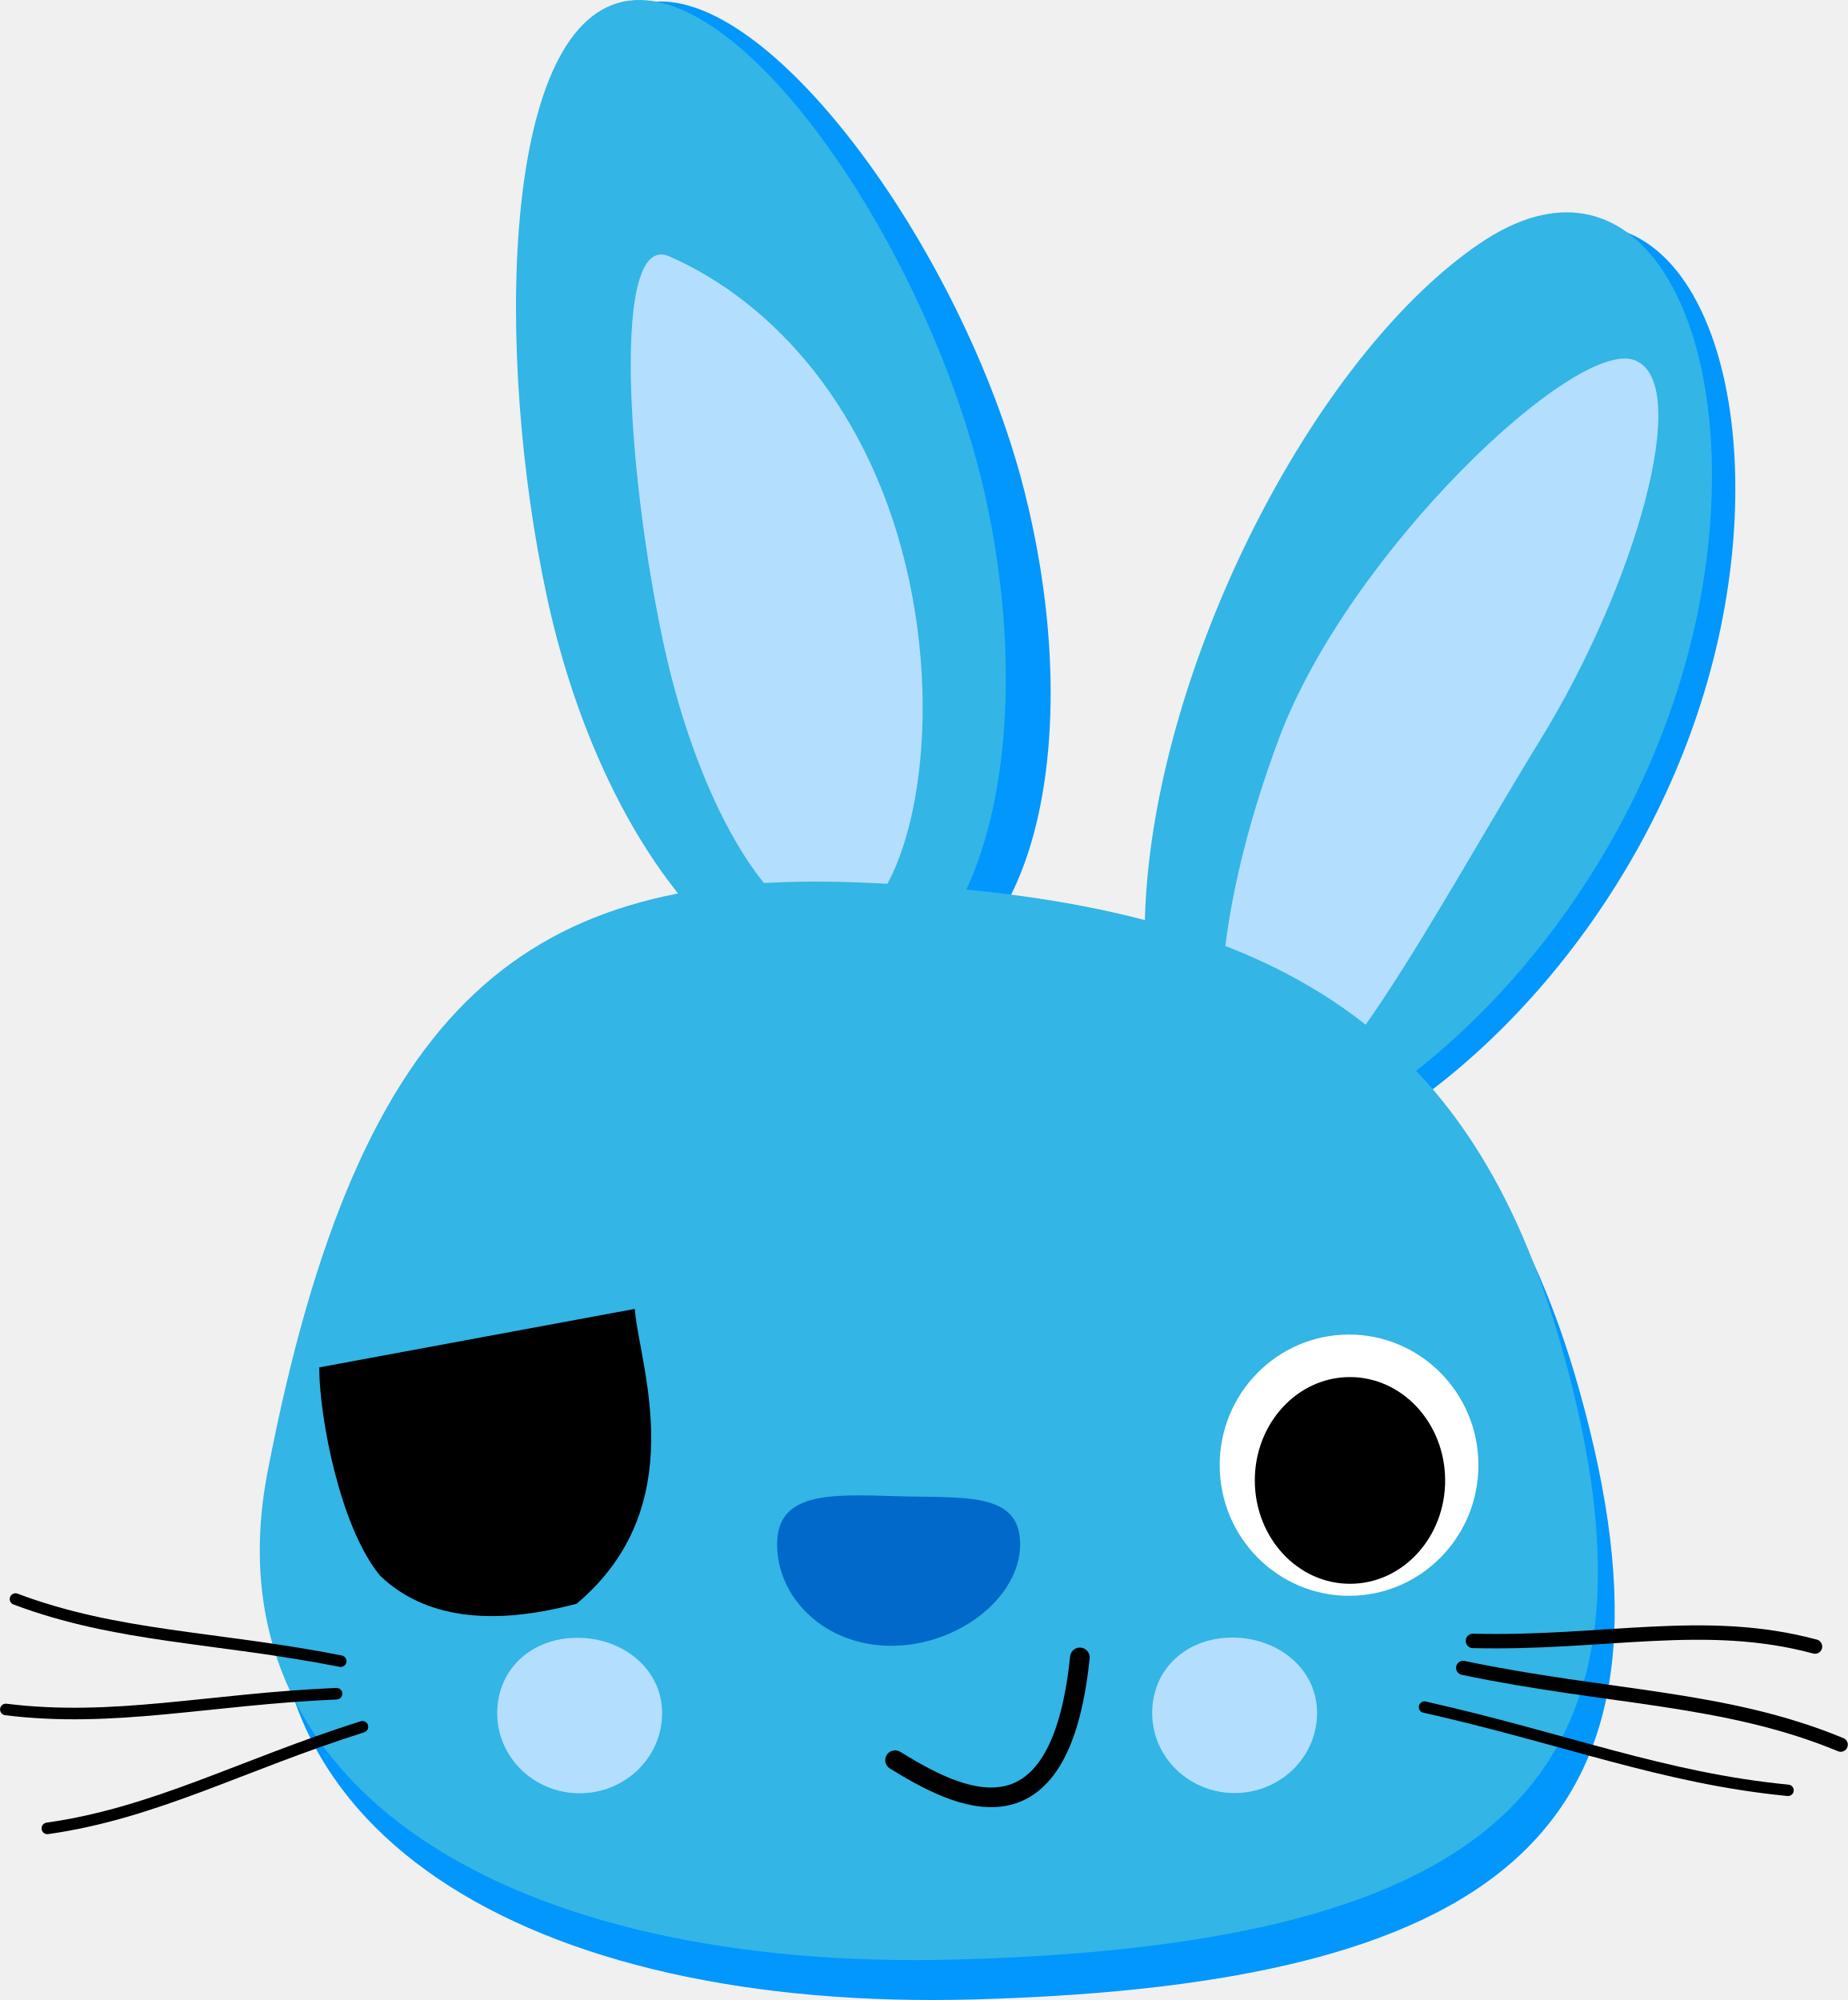
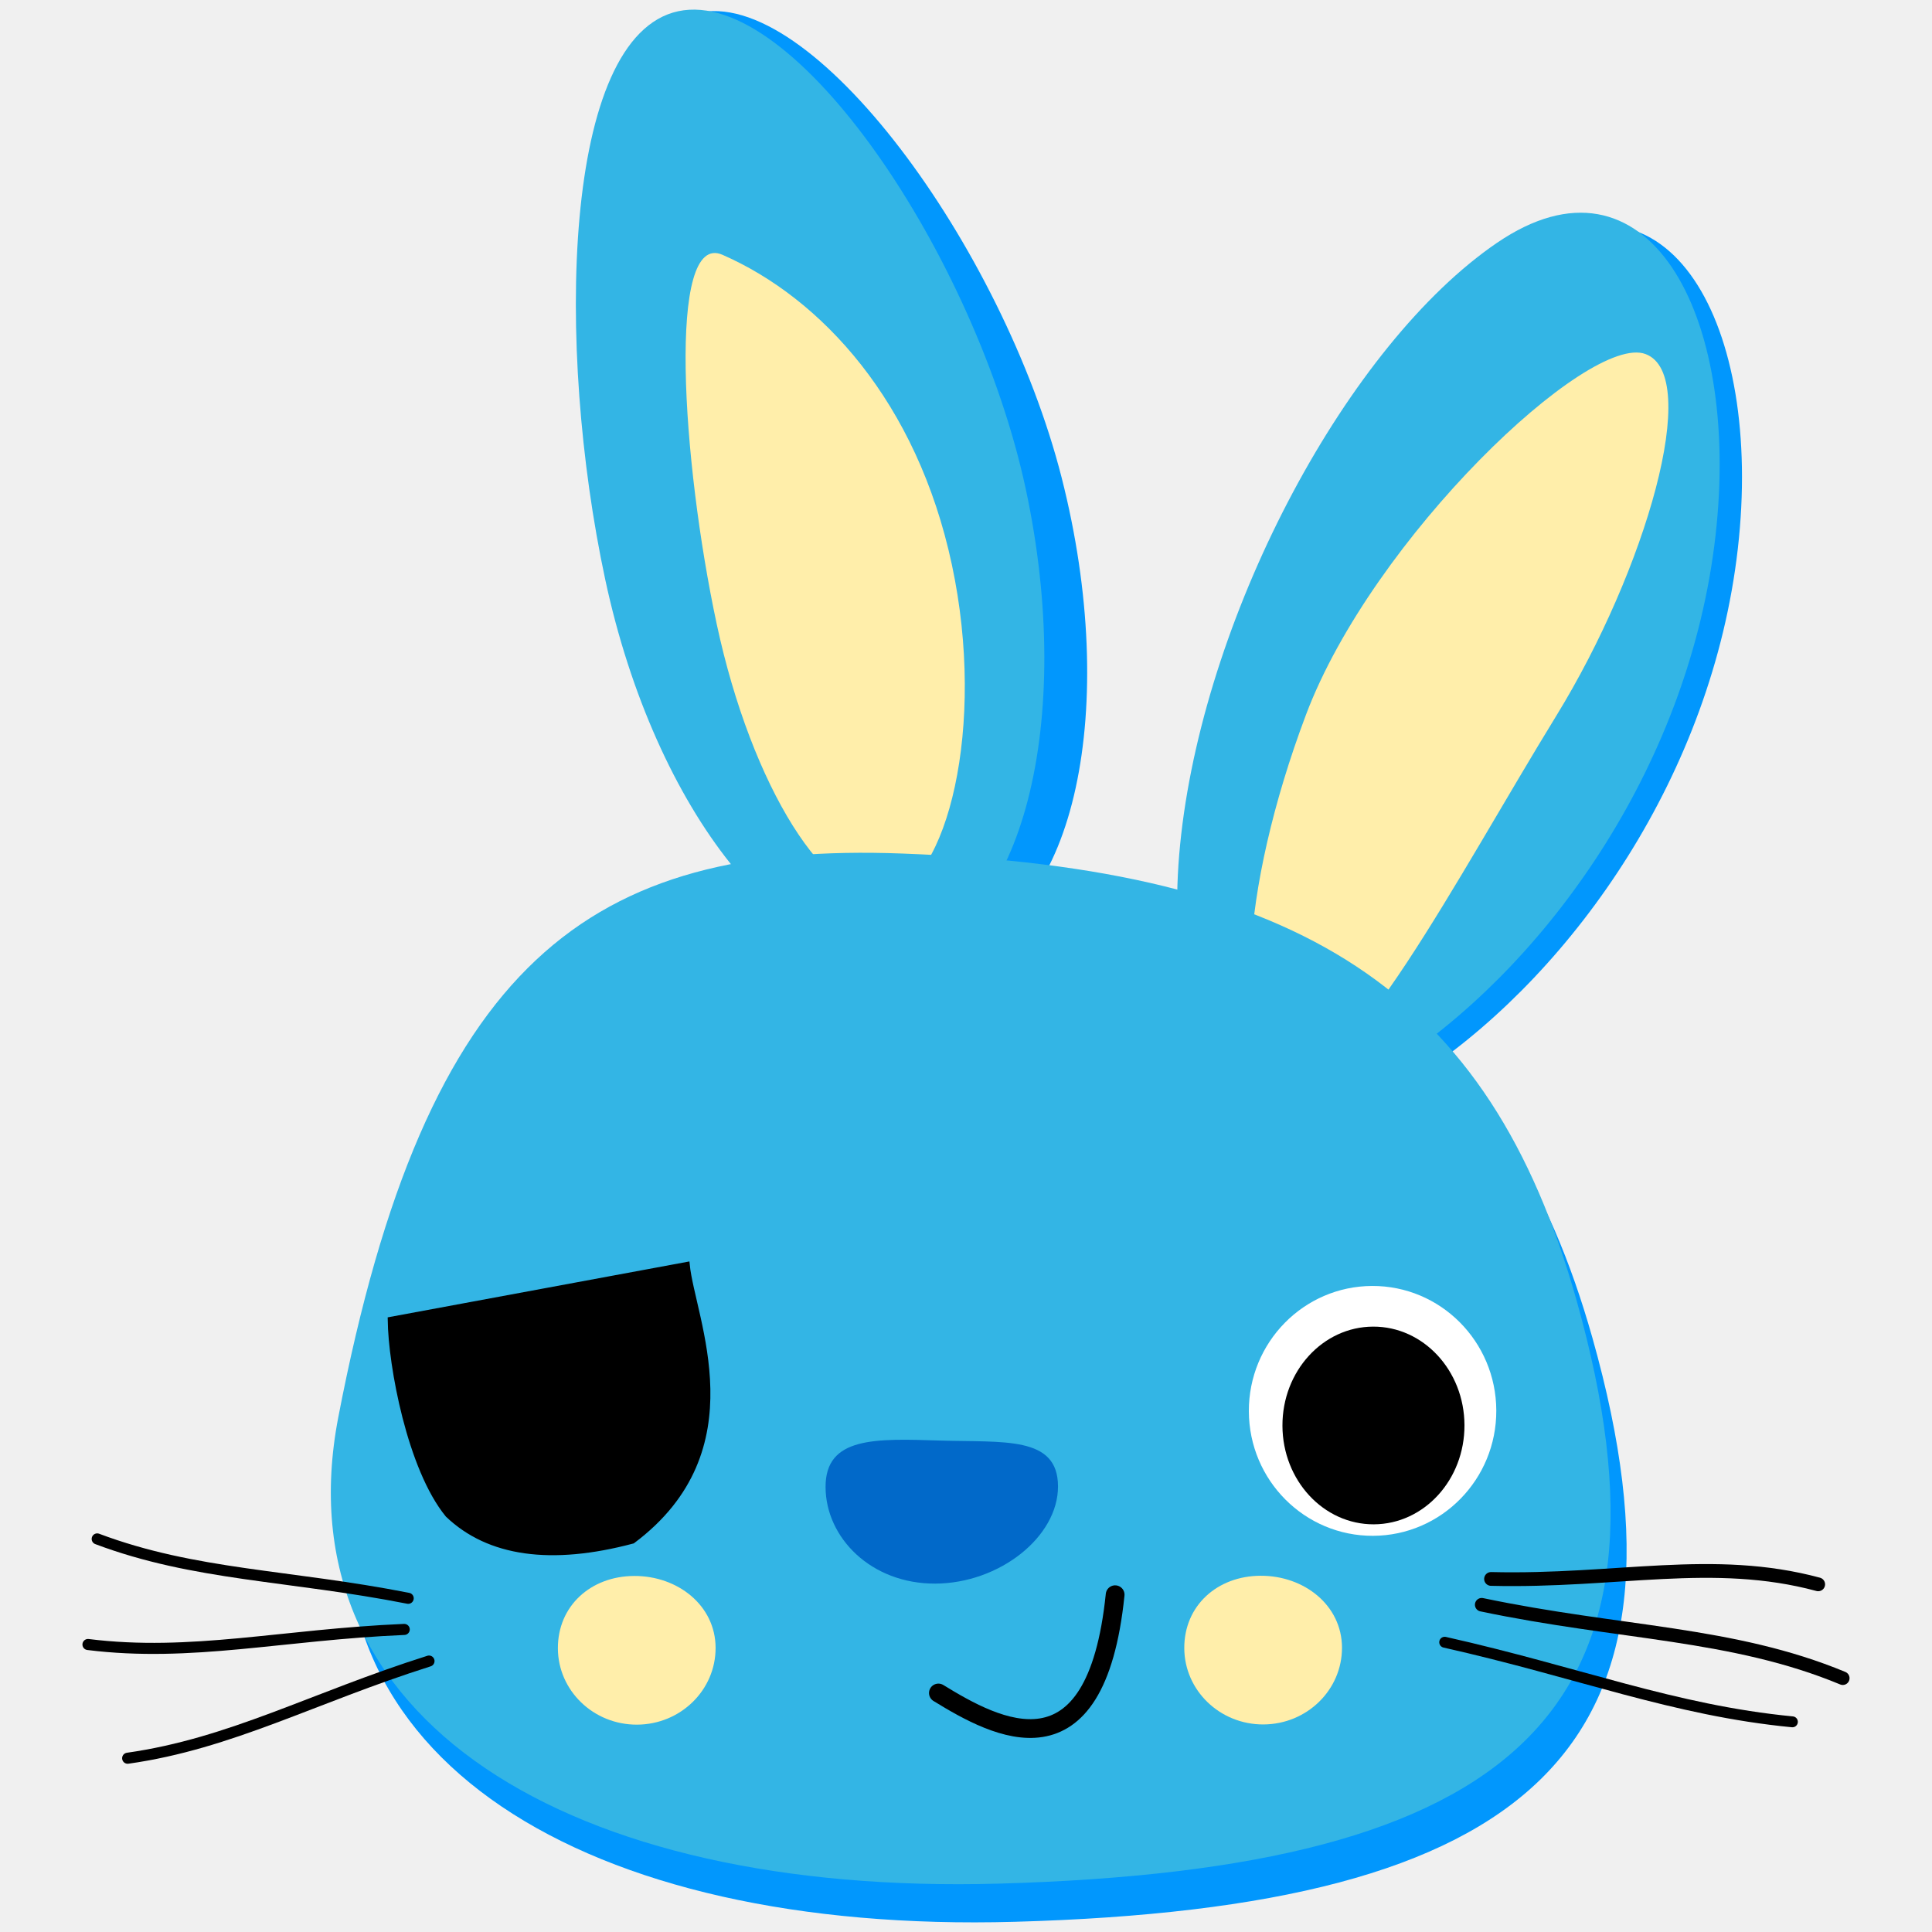
- <svg xmlns="http://www.w3.org/2000/svg" id="svg3090" viewBox="0 0 320.15 346.51" version="1.1">
+ <svg xmlns="http://www.w3.org/2000/svg" id="svg3090" viewBox="0 0 350 350" version="1.1" width="350" height="350">
  <defs id="defs3436" />
-   <g id="layer1" transform="translate(-214.07 -355.53)">
-     <g id="g3298" transform="matrix(.99497 -.10017 .10017 .99497 -63.563 36.202)">
-       <path id="path4133" style="fill:#0197fd" d="m412.27 447.67c6.39 42.552-5.682 79.637-26.962 82.833-21.28 3.195-43.711-28.709-50.1-71.261-6.39-42.552-1.711-98.716 19.569-101.91 21.28-3.195 51.104 47.788 57.493 90.34z" />
-       <path id="path3829" d="m405.6 449.12c4.745 42.766-8.747 79.359-30.134 81.732-21.387 2.373-42.572-30.373-47.317-73.139-4.745-42.766 2.095-98.709 23.482-101.08 21.387-2.373 49.224 49.722 53.969 92.489z" style="fill:#33b5e5" />
-       <path id="path3850" d="m390.9 461.33c3.324 29.964-6.719 57.311-17.65 58.524-10.931 1.213-22.488-22.095-25.812-52.059-3.324-29.964-1.848-71.855 7.735-66.458 17.06 9.606 32.403 30.029 35.727 59.994z" style="fill:#b3defd" />
-       <path id="path4153" style="fill:#0197fd" d="m498.81 415.91c-28.641 15.604-58.932 60.763-67.657 100.87-8.724 40.103 7.422 59.964 36.063 44.36s56.916-48.285 65.64-88.388c8.724-40.103-5.405-72.441-34.047-56.838z" />
-       <path id="path3829-1" d="m495.01 413.23c-28.641 15.604-58.932 60.763-67.657 100.87-8.724 40.103 7.422 59.964 36.063 44.36s56.916-48.285 65.64-88.388c8.724-40.103-5.405-72.441-34.047-56.838z" style="fill:#33b5e5" />
-       <path id="path3850-6" d="m497.14 499.52c-20.73 27.208-44.973 64.547-54.826 59.66-9.853-4.888-5.517-33.691 9.685-64.333s57.912-63.752 67.764-58.864c9.853 4.888-3.909 38.976-22.623 63.538z" style="fill:#b3defd" />
-       <path id="path3763" d="m492.33 612.35c13.517 76.54-21.531 101.52-114.7 94.768-77.695-5.63-126.58-42.603-110.6-96.04 24.106-80.614 55.773-99.167 111.91-91.381 71.762 9.952 103.29 35.477 113.39 92.653z" style="fill:#0197fd" />
-       <path id="path4131" style="fill:#33b5e5" d="m490.13 605.18c13.517 76.54-21.531 101.52-114.7 94.768-77.695-5.63-126.58-42.603-110.6-96.04 24.106-80.614 55.773-99.167 111.91-91.381 71.762 9.952 103.29 35.477 113.39 92.653z" />
-       <path id="path3766" style="fill:#ffffff" d="m 439.849,398.938 a 32.613,31.748 0 0 1 -32.613,31.748 32.613,31.748 0 0 1 -32.614,-31.748 32.613,31.748 0 0 1 32.614,-31.748 32.613,31.748 0 0 1 32.613,31.748 z" transform="matrix(.68404 .06616 -.068628 .70955 54.655 299.38)" />
-       <path id="path3766-2" style="fill:#000000" d="m 439.849,398.938 a 32.613,31.748 0 0 1 -32.613,31.748 32.613,31.748 0 0 1 -32.614,-31.748 32.613,31.748 0 0 1 32.614,-31.748 32.613,31.748 0 0 1 32.613,31.748 z" transform="matrix(.48453 .046864 -.049972 .51667 130.18 386.69)" />
-       <path id="path3827" d="m393.31 629.39c-0.882 9.123-12.315 16.446-23.889 15.327-11.574-1.119-18.907-10.257-18.025-19.381 0.882-9.123 9.86-7.854 21.395-6.329s21.401 1.259 20.518 10.383z" style="fill:#0169c9" />
-       <path id="path3902" d="m368 664.49c9.796 7.461 26.743 19.035 33.639-14.507" style="stroke:#000000;stroke-linecap:round;stroke-miterlimit:1.3;stroke-width:3.4;fill:none" />
-       <path id="path4024" d="m328.66 652.29c-0.738 7.629-7.702 13.197-15.555 12.438-7.853-0.76-13.621-7.56-12.883-15.188 0.738-7.629 7.217-12.424 15.071-11.665 7.853 0.76 14.106 6.786 13.368 14.415z" style="fill:#b3defd" />
-       <path id="path4024-3" d="m441.57 663.62c-0.738 7.629-7.702 13.197-15.555 12.438-7.853-0.76-13.621-7.56-12.883-15.188 0.738-7.629 7.217-12.424 15.071-11.665 7.853 0.76 14.106 6.786 13.368 14.415z" style="fill:#b3defd" />
-       <path id="path3766-6" style="fill:#ffffff" d="m 439.849,398.938 a 32.613,31.748 0 0 1 -32.613,31.748 32.613,31.748 0 0 1 -32.614,-31.748 32.613,31.748 0 0 1 32.614,-31.748 32.613,31.748 0 0 1 32.613,31.748 z" transform="matrix(.68404 .06616 -.068628 .70955 200.19 311.51)" />
-       <path id="path3766-2-2" style="fill:#000000" d="m 439.849,398.938 a 32.613,31.748 0 0 1 -32.613,31.748 32.613,31.748 0 0 1 -32.614,-31.748 32.613,31.748 0 0 1 32.614,-31.748 32.613,31.748 0 0 1 32.613,31.748 z" transform="matrix(.50321 .048671 -.054304 .56145 268.01 380.36)" />
-       <path id="path4161" d="m274.15 637.8c-21.113-6.401-38.091-7.968-54.981-16.346" style="stroke:#000000;stroke-linecap:round;stroke-width:2.004;fill:none" />
-       <path id="path4161-8" d="m272.87 643.34c-22.025-1.281-38.898 1.17-57.28-3.022" style="stroke:#000000;stroke-linecap:round;stroke-width:2.004;fill:none" />
-       <path id="path4161-8-6" d="m276.76 649.49c-21.595 4.517-37.241 11.292-56.08 12.047" style="stroke:#000000;stroke-linecap:round;stroke-width:2.004;fill:none" />
-       <path id="path4161-9" d="m469.68 653.96c22.621 2.836 40.426-0.11 58.872 6.912" style="stroke:#000000;stroke-linecap:round;stroke-width:2.494;fill:none" />
-       <path id="path4161-8-8" d="m467.53 658.44c24.46 7.756 44.71 9.544 63.75 19.795" style="stroke:#000000;stroke-linecap:round;stroke-width:2.453;fill:none" />
-       <path id="path4161-8-6-6" d="m460.18 664.53c23.599 7.854 40.029 16.432 61.226 20.656" style="stroke:#000000;stroke-linecap:round;stroke-width:1.975;fill:none" />
-       <path style="color:#000000;display:inline;overflow:visible;visibility:visible;fill:#000000;fill-rule:evenodd;stroke:#000000;stroke-width:1;stroke-linecap:butt;stroke-linejoin:miter;stroke-miterlimit:4;stroke-dasharray:none;stroke-dashoffset:0;stroke-opacity:1;marker:none;marker-start:none;marker-mid:none;marker-end:none;enable-background:accumulate" d="m 276.008,587.251 c -0.74,8.316 0.844,27.208 6.815,36.2 6.68,7.812 17.747,10.488 32.81,8.066 21.176,-14.518 14.796,-38.926 14.818,-48.79 z" id="path3448" />
+   <g id="layer1" transform="translate(-214.07,-352.04)">
+     <g id="g3298" transform="matrix(0.99497,-0.10017,0.10017,0.99497,-63.563,36.202)">
+       <path id="path4133" style="fill:#0197fd" d="m 427.293,447.428 c 6.39,42.552 -5.682,79.637 -26.962,82.833 -21.28,3.195 -43.711,-28.709 -50.1,-71.261 -6.39,-42.552 -1.711,-98.716 19.569,-101.91 21.28,-3.195 51.104,47.788 57.493,90.34 z" />
+       <path id="path3829" d="m 420.623,448.878 c 4.745,42.766 -8.747,79.359 -30.134,81.732 -21.387,2.373 -42.572,-30.373 -47.317,-73.139 -4.745,-42.766 2.095,-98.709 23.482,-101.08 21.387,-2.373 49.224,49.722 53.969,92.489 z" style="fill:#33b5e5" />
+       <path id="path3850" d="m 405.923,461.088 c 3.324,29.964 -6.719,57.311 -17.65,58.524 -10.931,1.213 -22.488,-22.095 -25.812,-52.059 -3.324,-29.964 -1.848,-71.855 7.735,-66.458 17.06,9.606 32.403,30.029 35.727,59.994 z" style="fill:#ffeeaa" />
+       <path id="path4153" style="fill:#0197fd" d="m 513.833,415.668 c -28.641,15.604 -58.932,60.763 -67.657,100.87 -8.724,40.103 7.422,59.964 36.063,44.36 28.641,-15.604 56.916,-48.285 65.64,-88.388 8.724,-40.103 -5.405,-72.441 -34.047,-56.838 z" />
+       <path id="path3829-1" d="m 510.033,412.988 c -28.641,15.604 -58.932,60.763 -67.657,100.87 -8.724,40.103 7.422,59.964 36.063,44.36 28.641,-15.604 56.916,-48.285 65.64,-88.388 8.724,-40.103 -5.405,-72.441 -34.047,-56.838 z" style="fill:#33b5e5" />
+       <path id="path3850-6" d="m 512.163,499.278 c -20.73,27.208 -44.973,64.547 -54.826,59.66 -9.853,-4.888 -5.517,-33.691 9.685,-64.333 15.201,-30.642 57.912,-63.752 67.764,-58.864 9.853,4.888 -3.909,38.976 -22.623,63.538 z" style="fill:#ffeeaa" />
+       <path id="path3763" d="m 507.353,612.108 c 13.517,76.54 -21.531,101.52 -114.7,94.768 -77.695,-5.63 -126.58,-42.603 -110.6,-96.04 24.106,-80.614 55.773,-99.167 111.91,-91.381 71.762,9.952 103.29,35.477 113.39,92.653 z" style="fill:#0197fd" />
+       <path id="path4131" style="fill:#33b5e5" d="m 505.153,604.938 c 13.517,76.54 -21.531,101.52 -114.7,94.768 -77.695,-5.63 -126.58,-42.603 -110.6,-96.04 24.106,-80.614 55.773,-99.167 111.91,-91.381 71.762,9.952 103.29,35.477 113.39,92.653 z" />
+       <ellipse id="path3766" style="fill:#ffffff" transform="matrix(0.9953552,0.09627025,-0.0962712,0.9953551,0,0)" cx="378.018" cy="575.428" rx="22.413" ry="22.632" />
+       <ellipse id="path3766-2" style="fill:#000000" transform="matrix(0.9953551,0.09627128,-0.09627014,0.9953552,0,0)" cx="379.971" cy="577.755" rx="15.876" ry="16.48" />
+       <path id="path3827" d="m 408.333,629.148 c -0.882,9.123 -12.315,16.446 -23.889,15.327 -11.574,-1.119 -18.907,-10.257 -18.025,-19.381 0.882,-9.123 9.86,-7.854 21.395,-6.329 11.535,1.526 21.401,1.259 20.518,10.383 z" style="fill:#0169c9" />
+       <path id="path3902" d="m 383.023,664.248 c 9.796,7.461 26.743,19.035 33.639,-14.507" style="fill:none;stroke:#000000;stroke-width:3.4;stroke-linecap:round;stroke-miterlimit:1.3" />
+       <path id="path4024" d="m 343.683,652.048 c -0.738,7.629 -7.702,13.197 -15.555,12.438 -7.853,-0.76 -13.621,-7.56 -12.883,-15.188 0.738,-7.629 7.217,-12.424 15.071,-11.665 7.853,0.76 14.106,6.786 13.368,14.415 z" style="fill:#ffeeaa" />
+       <path id="path4024-3" d="m 456.593,663.378 c -0.738,7.629 -7.702,13.197 -15.555,12.438 -7.853,-0.76 -13.621,-7.56 -12.883,-15.188 0.738,-7.629 7.217,-12.424 15.071,-11.665 7.853,0.76 14.106,6.786 13.368,14.415 z" style="fill:#ffeeaa" />
+       <ellipse id="path3766-6" style="fill:#ffffff" transform="matrix(0.9953552,0.09627025,-0.0962712,0.9953551,0,0)" cx="524.045" cy="573.491" rx="22.413" ry="22.632" />
+       <ellipse id="path3766-2-2" style="fill:#000000" transform="matrix(0.9953551,0.09627179,-0.09627173,0.9953551,0,0)" cx="524.195" cy="576.133" rx="16.488" ry="17.908" />
+       <path id="path4161" d="m 289.173,637.558 c -21.113,-6.401 -38.091,-7.968 -54.981,-16.346" style="fill:none;stroke:#000000;stroke-width:2.004;stroke-linecap:round" />
+       <path id="path4161-8" d="m 287.893,643.098 c -22.025,-1.281 -38.898,1.17 -57.28,-3.022" style="fill:none;stroke:#000000;stroke-width:2.004;stroke-linecap:round" />
+       <path id="path4161-8-6" d="m 291.783,649.248 c -21.595,4.517 -37.241,11.292 -56.08,12.047" style="fill:none;stroke:#000000;stroke-width:2.004;stroke-linecap:round" />
+       <path id="path4161-9" d="m 484.703,653.718 c 22.621,2.836 40.426,-0.11 58.872,6.912" style="fill:none;stroke:#000000;stroke-width:2.494;stroke-linecap:round" />
+       <path id="path4161-8-8" d="m 482.553,658.198 c 24.46,7.756 44.71,9.544 63.75,19.795" style="fill:none;stroke:#000000;stroke-width:2.453;stroke-linecap:round" />
+       <path id="path4161-8-6-6" d="m 475.203,664.288 c 23.599,7.854 40.029,16.432 61.226,20.656" style="fill:none;stroke:#000000;stroke-width:1.975;stroke-linecap:round" />
+       <path style="color:#000000;display:inline;overflow:visible;visibility:visible;fill:#000000;fill-rule:evenodd;stroke:#000000;stroke-width:1;stroke-linecap:butt;stroke-linejoin:miter;stroke-miterlimit:4;stroke-dasharray:none;stroke-dashoffset:0;stroke-opacity:1;marker:none;marker-start:none;marker-mid:none;marker-end:none;enable-background:accumulate" d="m 291.031,587.01 c -0.74,8.316 0.844,27.208 6.815,36.2 6.68,7.812 17.747,10.488 32.81,8.066 23.689,-14.265 14.796,-38.926 14.818,-48.79 z" id="path3448" />
    </g>
  </g>
</svg>
